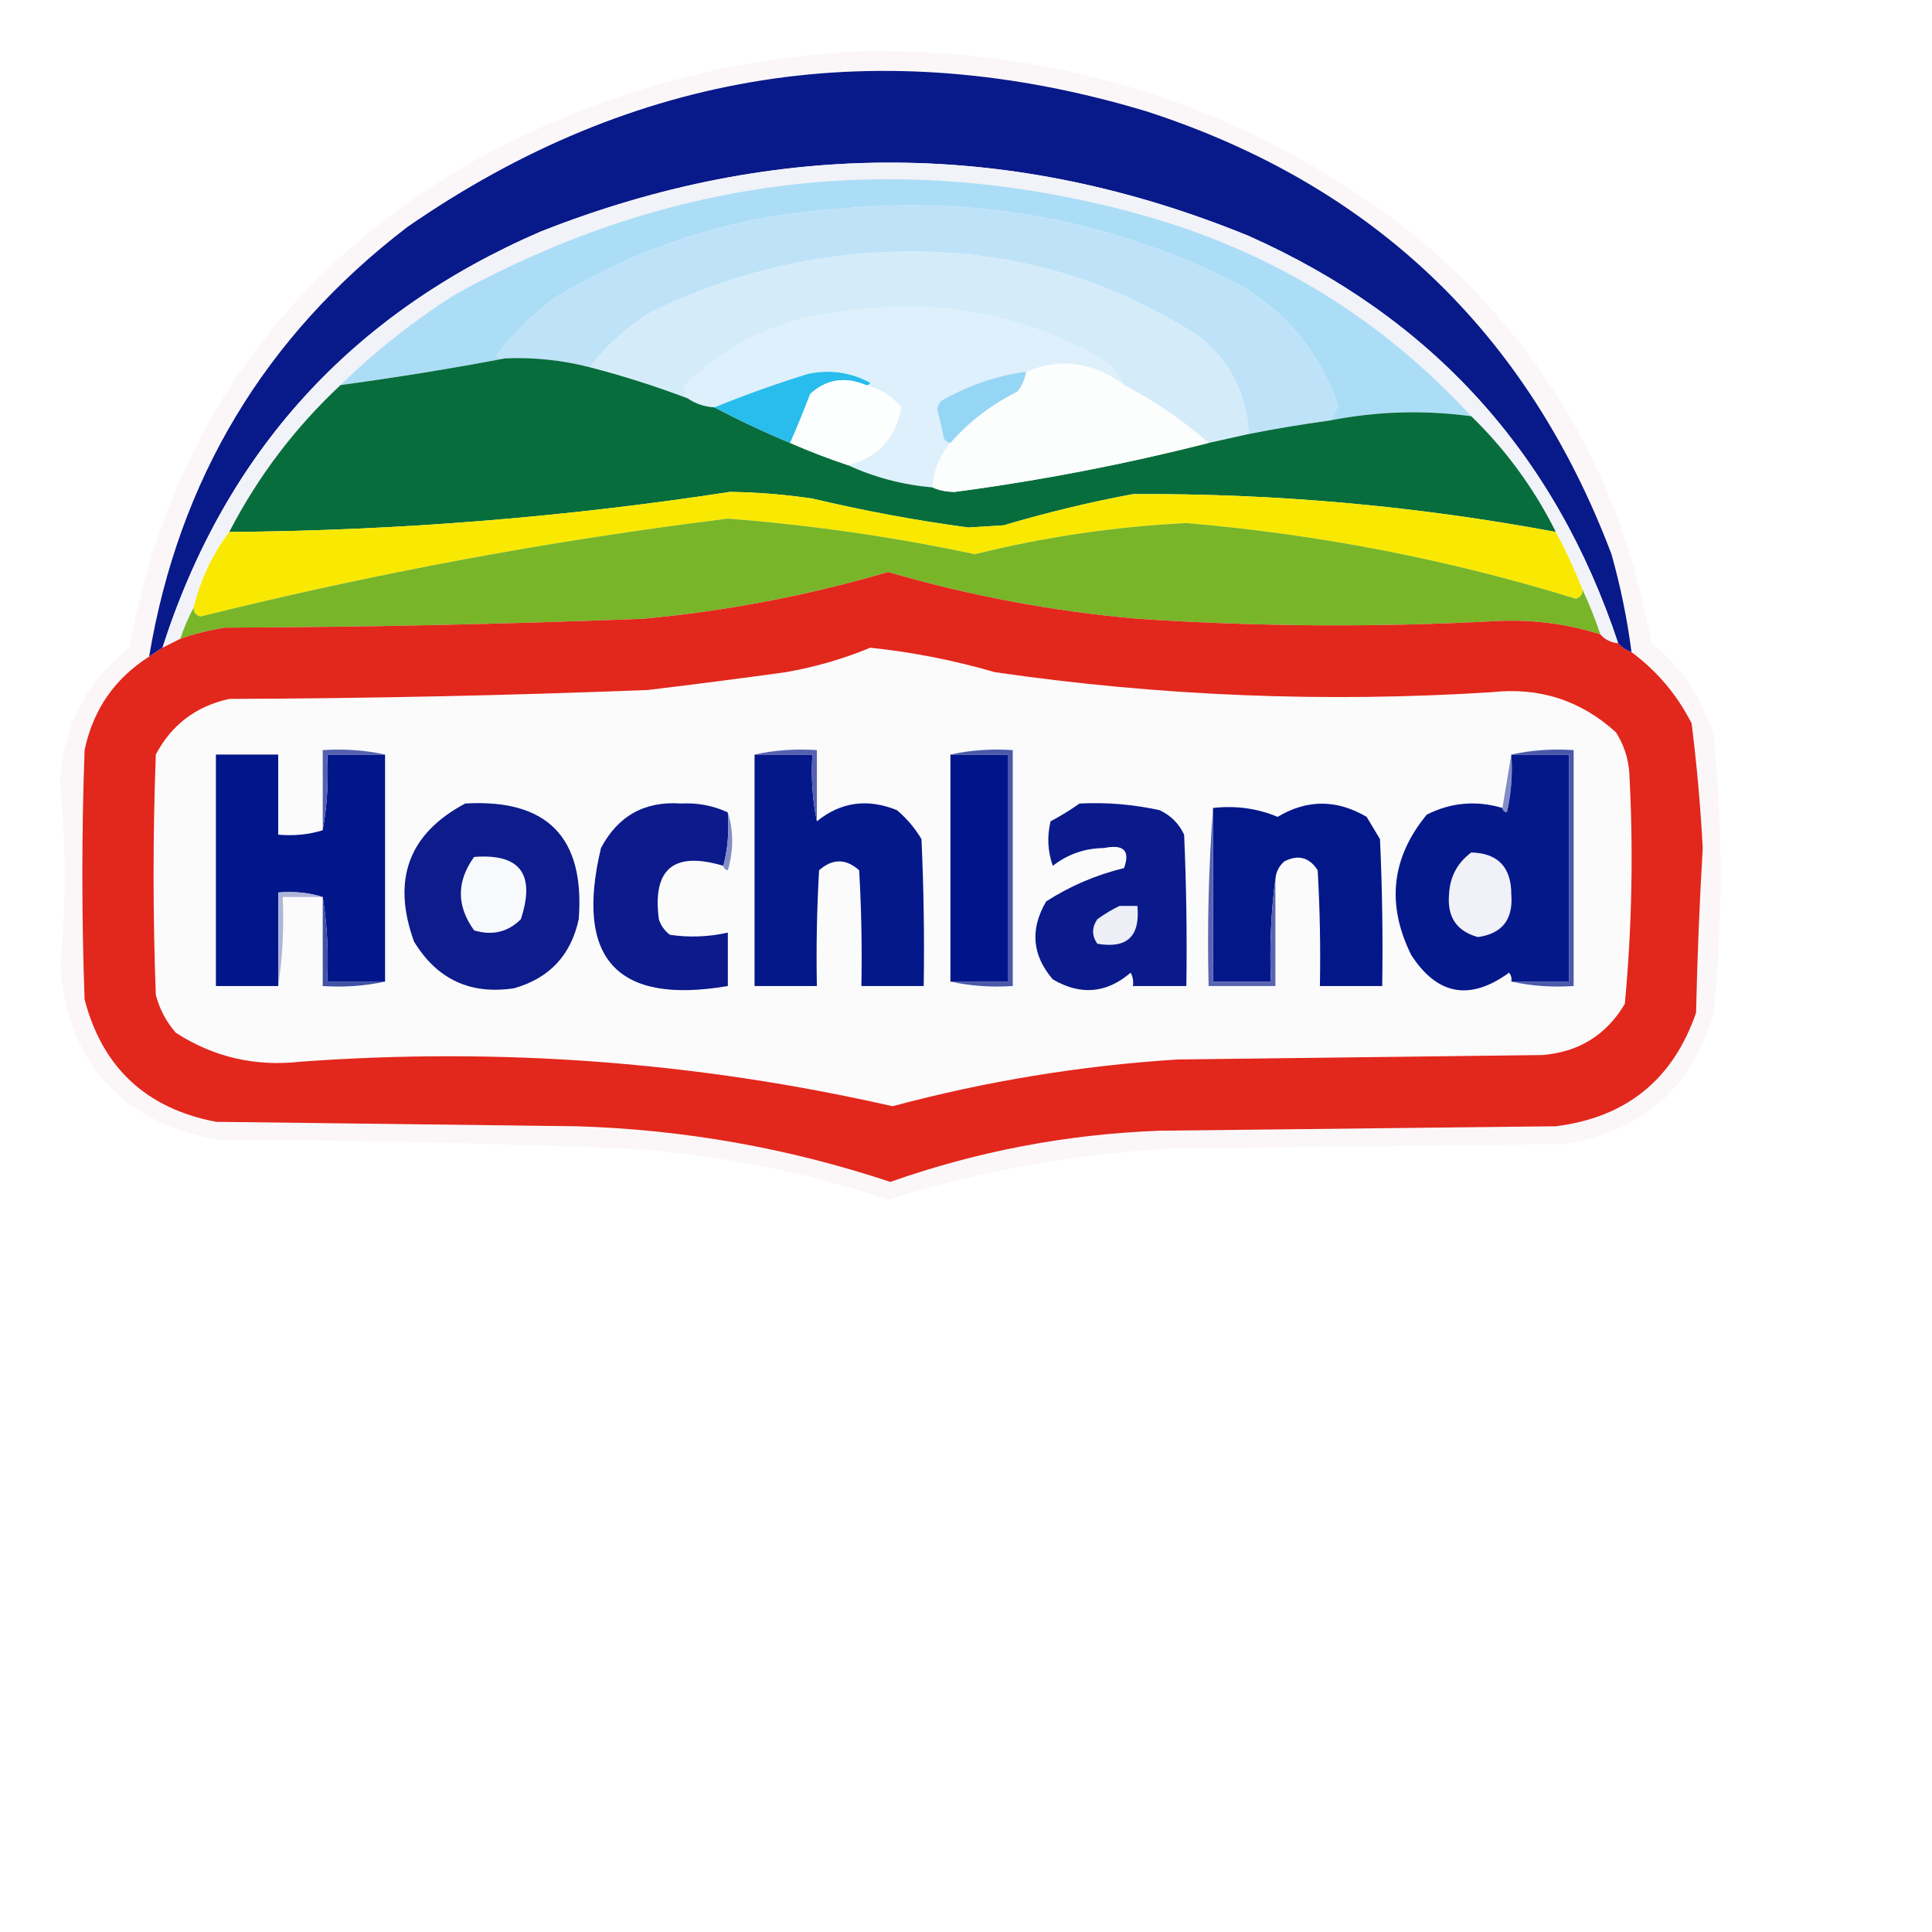
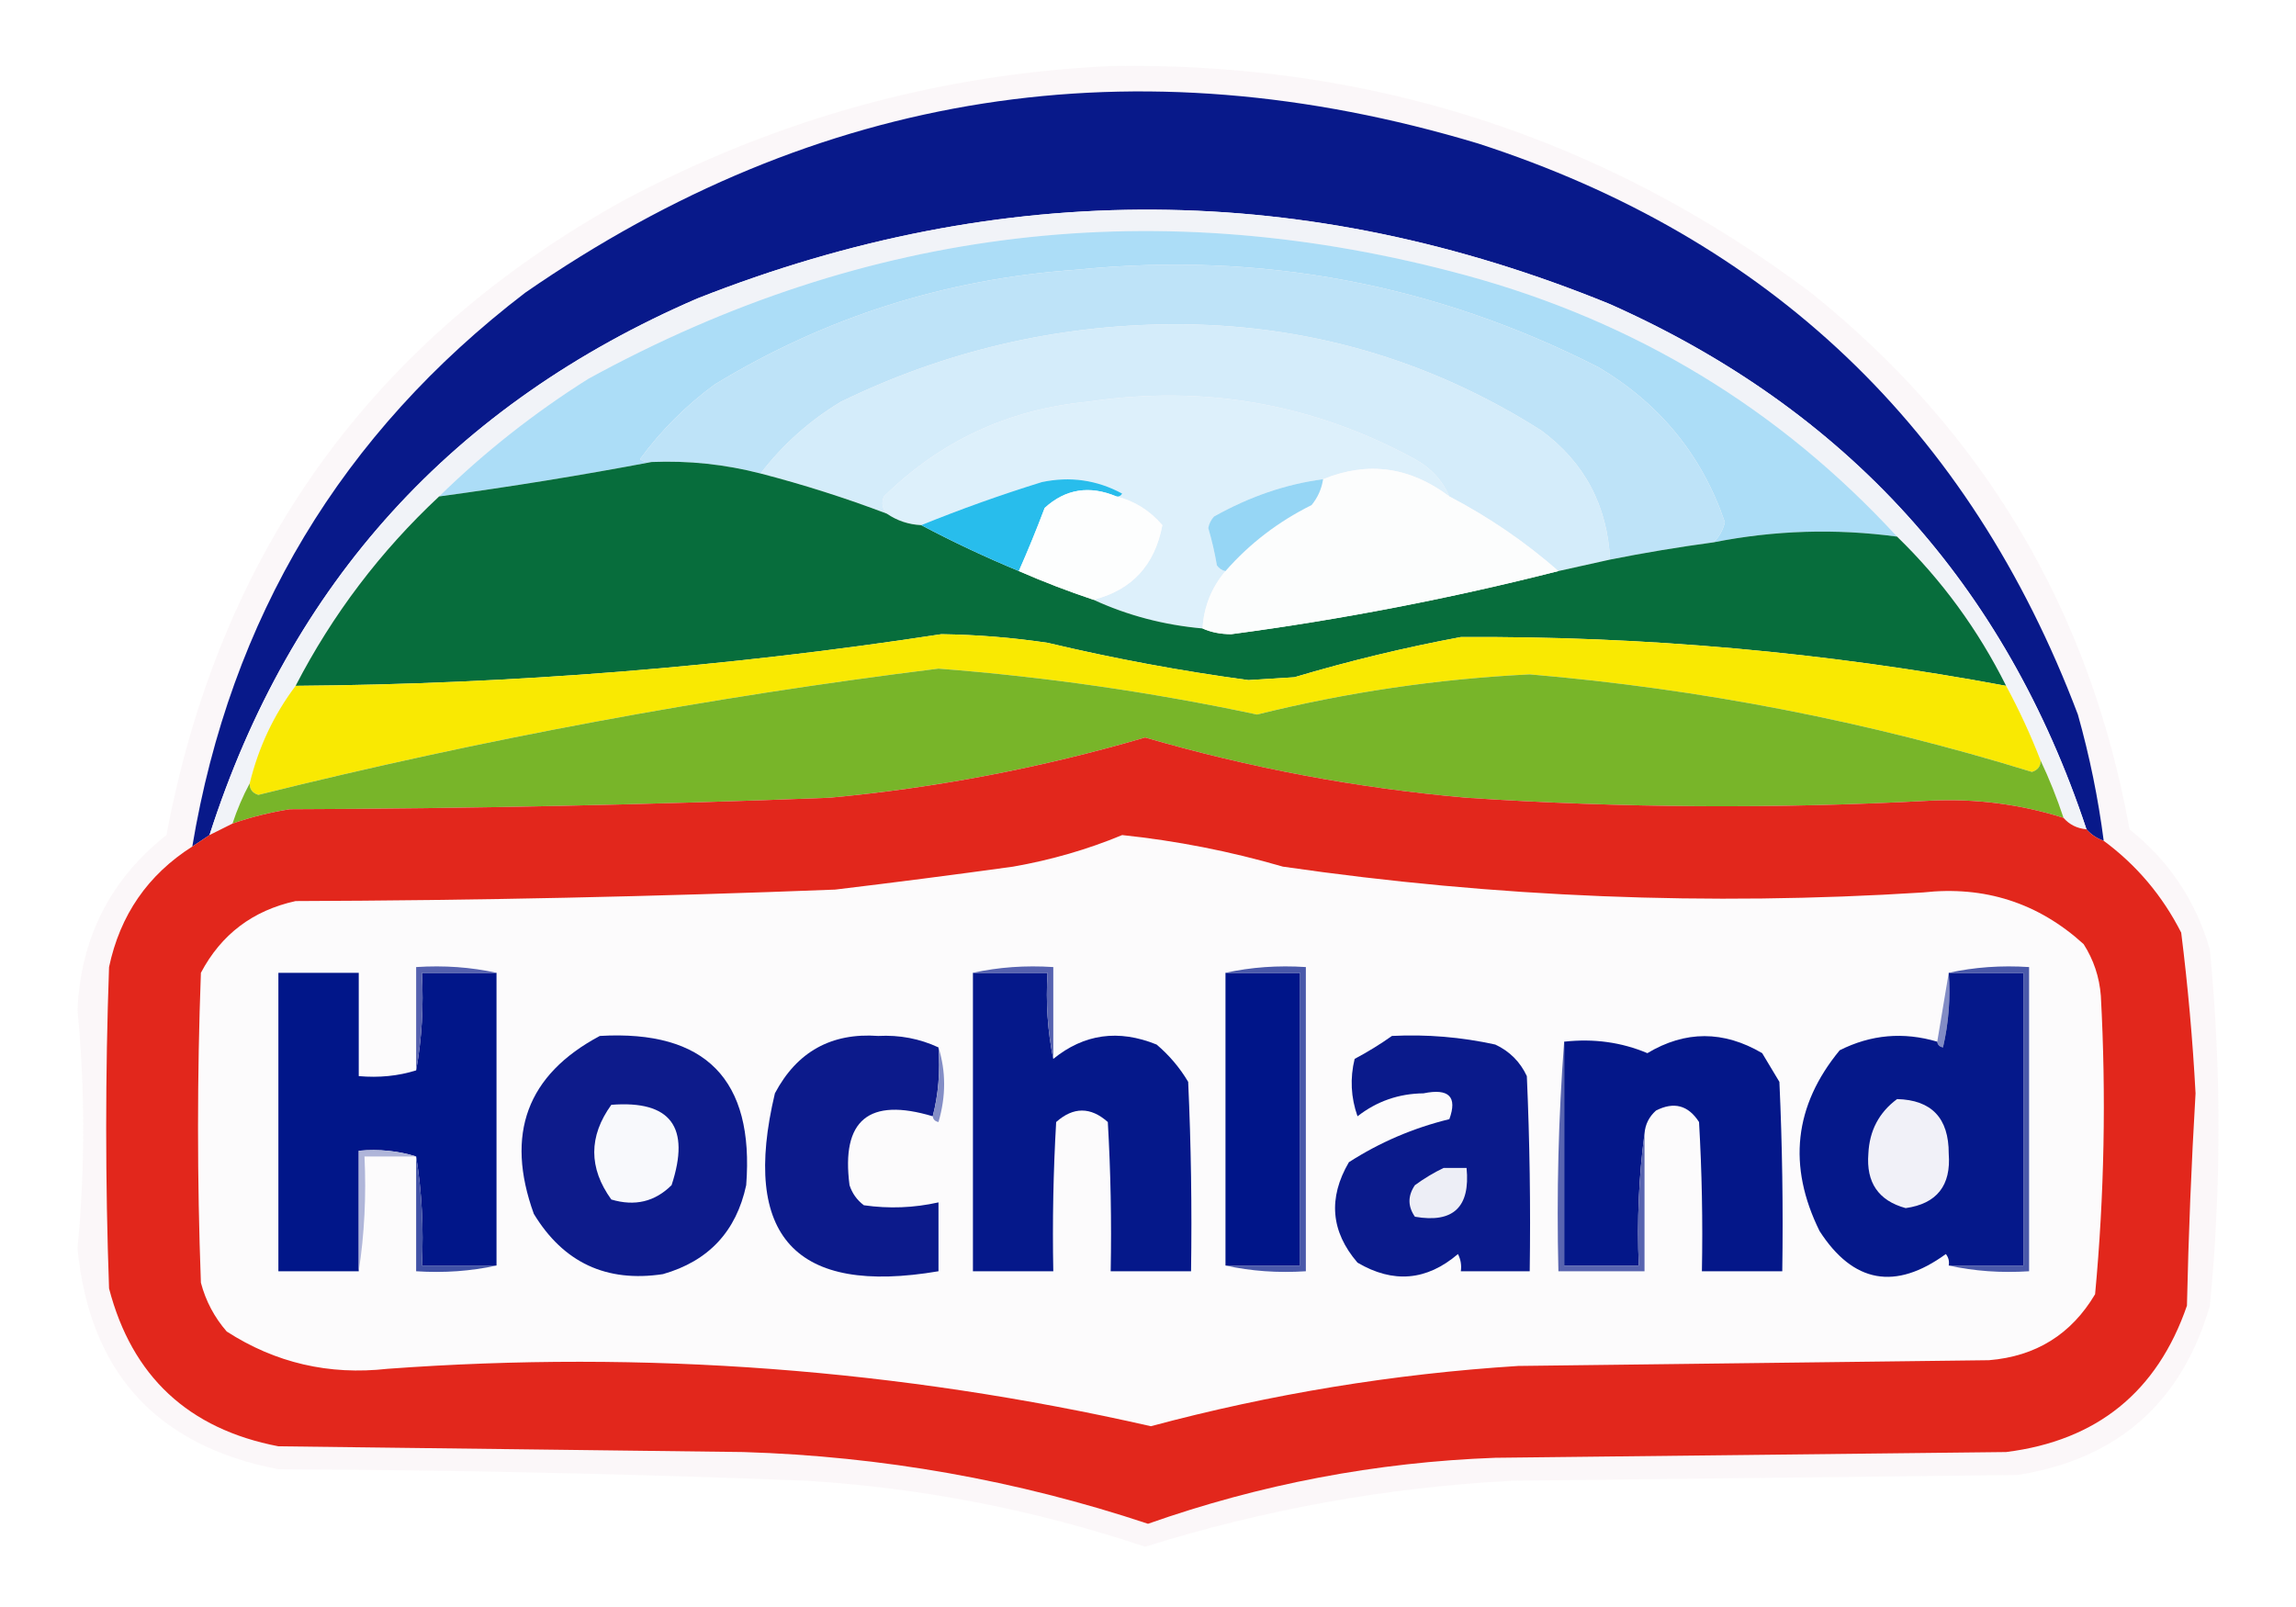
- <svg xmlns="http://www.w3.org/2000/svg" width="434" height="434" fill="none" style="shape-rendering:geometricPrecision; text-rendering:geometricPrecision; image-rendering:optimizeQuality; fill-rule:evenodd; clip-rule:evenodd">
+ <svg xmlns="http://www.w3.org/2000/svg" width="400" height="280" fill="none" style="shape-rendering:geometricPrecision; text-rendering:geometricPrecision; image-rendering:optimizeQuality; fill-rule:evenodd; clip-rule:evenodd">
  <g>
    <path style="opacity:0.879" fill="#fbf6f8" d="M 193.5,11.5 C 238.824,10.776 279.491,23.942 315.5,51C 345.627,75.157 364.127,106.324 371,144.5C 377.924,150.019 382.59,157.019 385,165.5C 387,186.167 387,206.833 385,227.5C 380.099,244.398 368.932,254.232 351.5,257C 322.167,257.333 292.833,257.667 263.5,258C 241.673,259.138 220.339,262.971 199.5,269.5C 180.346,263.085 160.679,259.252 140.5,258C 109.85,256.797 79.183,256.13 48.5,256C 27.241,251.907 15.574,239.074 13.5,217.5C 14.825,203.66 14.825,189.827 13.5,176C 14.06,163.378 19.227,153.211 29,145.5C 38.251,96.133 64.751,59.3 108.5,35C 135.197,20.746 163.53,12.912 193.5,11.5 Z" />
  </g>
  <g>
    <path style="opacity:1" fill="#08198a" d="M 366.5,146.5 C 365.29,146.068 364.29,145.401 363.5,144.5C 349.355,101.85 321.688,71.35 280.5,53C 227.639,31.378 174.639,31.045 121.5,52C 78.943,70.383 50.61,101.55 36.5,145.5C 35.5,146.167 34.5,146.833 33.5,147.5C 40.162,107.669 59.495,75.503 91.5,51C 142.49,15.725 197.823,7.059 257.5,25C 308.283,41.45 343.116,74.617 362,124.5C 364.038,131.732 365.538,139.066 366.5,146.5 Z" />
  </g>
  <g>
    <path style="opacity:1" fill="#f1f3f8" d="M 363.5,144.5 C 361.847,144.34 360.514,143.674 359.5,142.5C 358.343,139.016 357.01,135.683 355.5,132.5C 353.771,128.042 351.771,123.709 349.5,119.5C 344.621,109.731 338.288,101.064 330.5,93.5C 309.997,71.234 284.997,56.068 255.5,48C 201.976,33.425 150.976,39.425 102.5,66C 93.072,71.935 84.405,78.768 76.5,86.5C 66.254,96.076 57.92,107.076 51.5,119.5C 47.699,124.541 45.032,130.207 43.5,136.5C 42.323,138.679 41.323,141.013 40.5,143.5C 39.167,144.167 37.833,144.833 36.5,145.5C 50.61,101.55 78.943,70.383 121.5,52C 174.639,31.045 227.639,31.378 280.5,53C 321.688,71.35 349.355,101.85 363.5,144.5 Z" />
  </g>
  <g>
    <path style="opacity:1" fill="#acddf7" d="M 330.5,93.5 C 319.781,92.058 309.114,92.392 298.5,94.5C 299.472,93.601 300.138,92.434 300.5,91C 296.534,79.357 289.201,70.357 278.5,64C 249.884,49.434 219.551,43.767 187.5,47C 164.804,48.586 143.804,55.252 124.5,67C 119.5,70.667 115.167,75 111.5,80C 112.094,80.464 112.761,80.631 113.5,80.5C 101.345,82.803 89.012,84.803 76.5,86.5C 84.405,78.768 93.072,71.935 102.5,66C 150.976,39.425 201.976,33.425 255.5,48C 284.997,56.068 309.997,71.234 330.5,93.5 Z" />
  </g>
  <g>
    <path style="opacity:1" fill="#bee3f8" d="M 298.5,94.5 C 292.469,95.314 286.469,96.314 280.5,97.5C 280.023,88.042 276.023,80.542 268.5,75C 248.876,62.55 227.376,56.383 204,56.5C 183.807,56.673 164.64,61.173 146.5,70C 141.043,73.29 136.377,77.457 132.5,82.5C 126.287,80.898 119.954,80.232 113.5,80.5C 112.761,80.631 112.094,80.464 111.5,80C 115.167,75 119.5,70.667 124.5,67C 143.804,55.252 164.804,48.586 187.5,47C 219.551,43.767 249.884,49.434 278.5,64C 289.201,70.357 296.534,79.357 300.5,91C 300.138,92.434 299.472,93.601 298.5,94.5 Z" />
  </g>
  <g>
    <path style="opacity:1" fill="#d4ecfa" d="M 280.5,97.5 C 277.5,98.167 274.5,98.833 271.5,99.5C 265.725,94.438 259.391,90.105 252.5,86.5C 251.294,83.702 249.294,81.535 246.5,80C 228.713,70.312 209.713,66.979 189.5,70C 175.653,71.342 163.82,76.842 154,86.5C 153.53,87.577 153.697,88.577 154.5,89.5C 147.289,86.763 139.956,84.43 132.5,82.5C 136.377,77.457 141.043,73.29 146.5,70C 164.64,61.173 183.807,56.673 204,56.5C 227.376,56.383 248.876,62.55 268.5,75C 276.023,80.542 280.023,88.042 280.5,97.5 Z" />
  </g>
  <g>
    <path style="opacity:1" fill="#ddf0fb" d="M 252.5,86.5 C 245.625,81.321 238.292,80.321 230.5,83.5C 224.052,84.343 217.719,86.509 211.5,90C 210.978,90.561 210.645,91.228 210.5,92C 211.127,94.135 211.627,96.302 212,98.5C 212.383,99.056 212.883,99.389 213.5,99.5C 211.065,102.374 209.731,105.707 209.5,109.5C 202.791,108.907 196.458,107.241 190.5,104.5C 197.187,102.808 201.187,98.475 202.5,91.5C 200.298,88.941 197.632,87.275 194.5,86.5C 194.938,86.565 195.272,86.399 195.5,86C 191.106,83.626 186.44,82.96 181.5,84C 174.369,86.21 167.369,88.71 160.5,91.5C 158.297,91.396 156.297,90.73 154.5,89.5C 153.697,88.577 153.53,87.577 154,86.5C 163.82,76.842 175.653,71.342 189.5,70C 209.713,66.979 228.713,70.312 246.5,80C 249.294,81.535 251.294,83.702 252.5,86.5 Z" />
  </g>
  <g>
    <path style="opacity:1" fill="#076d3c" d="M 113.5,80.5 C 119.954,80.232 126.287,80.898 132.5,82.5C 139.956,84.43 147.289,86.763 154.5,89.5C 156.297,90.73 158.297,91.396 160.5,91.5C 165.981,94.406 171.648,97.072 177.5,99.5C 181.75,101.362 186.083,103.028 190.5,104.5C 196.458,107.241 202.791,108.907 209.5,109.5C 210.964,110.16 212.631,110.493 214.5,110.5C 233.727,107.943 252.727,104.276 271.5,99.5C 274.5,98.833 277.5,98.167 280.5,97.5C 286.469,96.314 292.469,95.314 298.5,94.5C 309.114,92.392 319.781,92.058 330.5,93.5C 338.288,101.064 344.621,109.731 349.5,119.5C 318.1,113.636 286.433,110.803 254.5,111C 244.72,112.823 235.053,115.156 225.5,118C 222.833,118.167 220.167,118.333 217.5,118.5C 205.745,116.916 194.078,114.749 182.5,112C 176.368,111.089 170.201,110.589 164,110.5C 126.741,116.218 89.241,119.218 51.5,119.5C 57.92,107.076 66.254,96.076 76.5,86.5C 89.012,84.803 101.345,82.803 113.5,80.5 Z" />
  </g>
  <g>
    <path style="opacity:1" fill="#fcfdfd" d="M 252.5,86.5 C 259.391,90.105 265.725,94.438 271.5,99.5C 252.727,104.276 233.727,107.943 214.5,110.5C 212.631,110.493 210.964,110.16 209.5,109.5C 209.731,105.707 211.065,102.374 213.5,99.5C 217.671,94.729 222.671,90.896 228.5,88C 229.582,86.67 230.249,85.17 230.5,83.5C 238.292,80.321 245.625,81.321 252.5,86.5 Z" />
  </g>
  <g>
    <path style="opacity:1" fill="#96d6f5" d="M 230.5,83.5 C 230.249,85.17 229.582,86.67 228.5,88C 222.671,90.896 217.671,94.729 213.5,99.5C 212.883,99.389 212.383,99.056 212,98.5C 211.627,96.302 211.127,94.135 210.5,92C 210.645,91.228 210.978,90.561 211.5,90C 217.719,86.509 224.052,84.343 230.5,83.5 Z" />
  </g>
  <g>
    <path style="opacity:1" fill="#28bdec" d="M 194.5,86.5 C 189.794,84.527 185.628,85.194 182,88.5C 180.59,92.236 179.09,95.903 177.5,99.5C 171.648,97.072 165.981,94.406 160.5,91.5C 167.369,88.71 174.369,86.21 181.5,84C 186.44,82.96 191.106,83.626 195.5,86C 195.272,86.399 194.938,86.565 194.5,86.5 Z" />
  </g>
  <g>
    <path style="opacity:1" fill="#fdfefe" d="M 194.5,86.5 C 197.632,87.275 200.298,88.941 202.5,91.5C 201.187,98.475 197.187,102.808 190.5,104.5C 186.083,103.028 181.75,101.362 177.5,99.5C 179.09,95.903 180.59,92.236 182,88.5C 185.628,85.194 189.794,84.527 194.5,86.5 Z" />
  </g>
  <g>
    <path style="opacity:1" fill="#f9e902" d="M 349.5,119.5 C 351.771,123.709 353.771,128.042 355.5,132.5C 355.53,133.497 355.03,134.164 354,134.5C 325.434,125.687 296.267,120.02 266.5,117.5C 250.428,118.296 234.594,120.629 219,124.5C 200.675,120.602 182.175,117.935 163.5,116.5C 123.578,121.451 84.078,128.784 45,138.5C 43.97,138.164 43.47,137.497 43.5,136.5C 45.032,130.207 47.699,124.541 51.5,119.5C 89.241,119.218 126.741,116.218 164,110.5C 170.201,110.589 176.368,111.089 182.5,112C 194.078,114.749 205.745,116.916 217.5,118.5C 220.167,118.333 222.833,118.167 225.5,118C 235.053,115.156 244.72,112.823 254.5,111C 286.433,110.803 318.1,113.636 349.5,119.5 Z" />
  </g>
  <g>
    <path style="opacity:1" fill="#78b529" d="M 355.5,132.5 C 357.01,135.683 358.343,139.016 359.5,142.5C 352.028,140.145 344.361,139.145 336.5,139.5C 309.488,140.963 282.488,140.796 255.5,139C 236.483,137.331 217.816,133.831 199.5,128.5C 181.504,133.777 163.17,137.277 144.5,139C 113.185,140.226 81.852,140.893 50.5,141C 47.071,141.533 43.738,142.367 40.5,143.5C 41.323,141.013 42.323,138.679 43.5,136.5C 43.47,137.497 43.97,138.164 45,138.5C 84.078,128.784 123.578,121.451 163.5,116.5C 182.175,117.935 200.675,120.602 219,124.5C 234.594,120.629 250.428,118.296 266.5,117.5C 296.267,120.02 325.434,125.687 354,134.5C 355.03,134.164 355.53,133.497 355.5,132.5 Z" />
  </g>
  <g>
    <path style="opacity:1" fill="#e2271c" d="M 359.5,142.5 C 360.514,143.674 361.847,144.34 363.5,144.5C 364.29,145.401 365.29,146.068 366.5,146.5C 372.233,150.738 376.733,156.071 380,162.5C 381.165,171.794 381.998,181.127 382.5,190.5C 381.771,202.821 381.271,215.155 381,227.5C 375.82,242.514 365.32,251.014 349.5,253C 319.833,253.333 290.167,253.667 260.5,254C 239.724,254.768 219.558,258.601 200,265.5C 177.146,257.901 153.646,253.734 129.5,253C 102.5,252.667 75.5,252.333 48.5,252C 32.823,248.986 22.99,239.82 19,224.5C 18.333,205.833 18.333,187.167 19,168.5C 20.918,159.427 25.752,152.427 33.5,147.5C 34.5,146.833 35.5,146.167 36.5,145.5C 37.833,144.833 39.167,144.167 40.5,143.5C 43.738,142.367 47.071,141.533 50.5,141C 81.852,140.893 113.185,140.226 144.5,139C 163.17,137.277 181.504,133.777 199.5,128.5C 217.816,133.831 236.483,137.331 255.5,139C 282.488,140.796 309.488,140.963 336.5,139.5C 344.361,139.145 352.028,140.145 359.5,142.5 Z" />
  </g>
  <g>
    <path style="opacity:1" fill="#fcfbfc" d="M 195.5,145.5 C 204.983,146.496 214.316,148.33 223.5,151C 260.501,156.366 297.667,157.866 335,155.5C 345.744,154.304 355.077,157.304 363,164.5C 364.75,167.246 365.75,170.246 366,173.5C 366.943,190.886 366.61,208.22 365,225.5C 360.848,232.496 354.681,236.33 346.5,237C 319.167,237.333 291.833,237.667 264.5,238C 242.8,239.378 221.466,242.878 200.5,248.5C 156.687,238.54 112.354,235.207 67.5,238.5C 57.317,239.641 47.983,237.474 39.5,232C 37.349,229.531 35.849,226.698 35,223.5C 34.333,205.5 34.333,187.5 35,169.5C 38.53,162.81 44.03,158.643 51.5,157C 82.852,156.893 114.185,156.226 145.5,155C 155.845,153.76 166.178,152.427 176.5,151C 183.147,149.835 189.481,148.002 195.5,145.5 Z" />
  </g>
  <g>
    <path style="opacity:1" fill="#011689" d="M 72.5,186.5 C 73.489,181.025 73.822,175.358 73.5,169.5C 77.833,169.5 82.167,169.5 86.5,169.5C 86.5,186.5 86.5,203.5 86.5,220.5C 82.167,220.5 77.833,220.5 73.5,220.5C 73.823,213.978 73.49,207.645 72.5,201.5C 69.375,200.521 66.042,200.187 62.5,200.5C 62.5,207.5 62.5,214.5 62.5,221.5C 57.833,221.5 53.167,221.5 48.5,221.5C 48.5,204.167 48.5,186.833 48.5,169.5C 53.167,169.5 57.833,169.5 62.5,169.5C 62.5,175.5 62.5,181.5 62.5,187.5C 66.042,187.813 69.375,187.479 72.5,186.5 Z" />
  </g>
  <g>
    <path style="opacity:1" fill="#5561af" d="M 86.5,169.5 C 82.167,169.5 77.833,169.5 73.5,169.5C 73.822,175.358 73.489,181.025 72.5,186.5C 72.5,180.5 72.5,174.5 72.5,168.5C 77.363,168.181 82.03,168.514 86.5,169.5 Z" />
  </g>
  <g>
    <path style="opacity:1" fill="#05188a" d="M 169.5,169.5 C 173.833,169.5 178.167,169.5 182.5,169.5C 182.179,174.695 182.513,179.695 183.5,184.5C 188.865,180.141 194.865,179.308 201.5,182C 203.709,183.873 205.542,186.04 207,188.5C 207.5,199.495 207.667,210.495 207.5,221.5C 202.833,221.5 198.167,221.5 193.5,221.5C 193.666,212.827 193.5,204.16 193,195.5C 190,192.833 187,192.833 184,195.5C 183.5,204.16 183.334,212.827 183.5,221.5C 178.833,221.5 174.167,221.5 169.5,221.5C 169.5,204.167 169.5,186.833 169.5,169.5 Z" />
  </g>
  <g>
    <path style="opacity:1" fill="#5662b0" d="M 169.5,169.5 C 173.97,168.514 178.637,168.181 183.5,168.5C 183.5,173.833 183.5,179.167 183.5,184.5C 182.513,179.695 182.179,174.695 182.5,169.5C 178.167,169.5 173.833,169.5 169.5,169.5 Z" />
  </g>
  <g>
    <path style="opacity:1" fill="#001589" d="M 213.5,169.5 C 217.833,169.5 222.167,169.5 226.5,169.5C 226.5,186.5 226.5,203.5 226.5,220.5C 222.167,220.5 217.833,220.5 213.5,220.5C 213.5,203.5 213.5,186.5 213.5,169.5 Z" />
  </g>
  <g>
    <path style="opacity:1" fill="#4a59aa" d="M 213.5,169.5 C 217.97,168.514 222.637,168.181 227.5,168.5C 227.5,186.167 227.5,203.833 227.5,221.5C 222.637,221.819 217.97,221.486 213.5,220.5C 217.833,220.5 222.167,220.5 226.5,220.5C 226.5,203.5 226.5,186.5 226.5,169.5C 222.167,169.5 217.833,169.5 213.5,169.5 Z" />
  </g>
  <g>
    <path style="opacity:1" fill="#828cc5" d="M 339.5,169.5 C 339.826,173.884 339.492,178.217 338.5,182.5C 337.893,182.376 337.56,182.043 337.5,181.5C 338.167,177.5 338.833,173.5 339.5,169.5 Z" />
  </g>
  <g>
    <path style="opacity:1" fill="#05188a" d="M 339.5,169.5 C 343.833,169.5 348.167,169.5 352.5,169.5C 352.5,186.5 352.5,203.5 352.5,220.5C 348.167,220.5 343.833,220.5 339.5,220.5C 339.631,219.761 339.464,219.094 339,218.5C 330.186,224.901 322.852,223.568 317,214.5C 311.394,203.147 312.561,192.647 320.5,183C 325.938,180.256 331.605,179.756 337.5,181.5C 337.56,182.043 337.893,182.376 338.5,182.5C 339.492,178.217 339.826,173.884 339.5,169.5 Z" />
  </g>
  <g>
    <path style="opacity:1" fill="#4a59aa" d="M 339.5,169.5 C 343.97,168.514 348.637,168.181 353.5,168.5C 353.5,186.167 353.5,203.833 353.5,221.5C 348.637,221.819 343.97,221.486 339.5,220.5C 343.833,220.5 348.167,220.5 352.5,220.5C 352.5,203.5 352.5,186.5 352.5,169.5C 348.167,169.5 343.833,169.5 339.5,169.5 Z" />
  </g>
  <g>
    <path style="opacity:1" fill="#0d1b8b" d="M 104.5,180.5 C 122.928,179.428 131.428,188.095 130,206.5C 128.268,214.565 123.435,219.732 115.5,222C 105.656,223.494 98.156,219.994 93,211.5C 87.976,197.594 91.809,187.261 104.5,180.5 Z" />
  </g>
  <g>
    <path style="opacity:1" fill="#0c1a8b" d="M 163.5,182.5 C 163.817,186.702 163.483,190.702 162.5,194.5C 151.353,191.157 146.52,195.157 148,206.5C 148.465,207.931 149.299,209.097 150.5,210C 154.871,210.629 159.204,210.463 163.5,209.5C 163.5,213.5 163.5,217.5 163.5,221.5C 138.578,225.742 129.078,215.409 135,190.5C 138.836,183.249 144.836,179.916 153,180.5C 156.729,180.308 160.229,180.974 163.5,182.5 Z" />
  </g>
  <g>
    <path style="opacity:1" fill="#0a1a8b" d="M 242.5,180.5 C 248.577,180.196 254.577,180.696 260.5,182C 263,183.167 264.833,185 266,187.5C 266.5,198.828 266.667,210.162 266.5,221.5C 262.5,221.5 258.5,221.5 254.5,221.5C 254.649,220.448 254.483,219.448 254,218.5C 248.549,223.16 242.716,223.66 236.5,220C 231.846,214.588 231.346,208.754 235,202.5C 240.383,199.036 246.216,196.536 252.5,195C 253.927,191.088 252.427,189.588 248,190.5C 243.698,190.545 239.865,191.878 236.5,194.5C 235.343,191.216 235.176,187.882 236,184.5C 238.314,183.267 240.481,181.933 242.5,180.5 Z" />
  </g>
  <g>
    <path style="opacity:1" fill="#041789" d="M 286.5,197.5 C 285.508,204.982 285.175,212.648 285.5,220.5C 281.167,220.5 276.833,220.5 272.5,220.5C 272.5,207.5 272.5,194.5 272.5,181.5C 277.648,180.926 282.482,181.593 287,183.5C 293.601,179.545 300.268,179.545 307,183.5C 308,185.167 309,186.833 310,188.5C 310.5,199.495 310.667,210.495 310.5,221.5C 305.833,221.5 301.167,221.5 296.5,221.5C 296.666,212.827 296.5,204.16 296,195.5C 294.124,192.572 291.624,191.906 288.5,193.5C 287.295,194.577 286.628,195.91 286.5,197.5 Z" />
  </g>
  <g>
    <path style="opacity:1" fill="#848ec6" d="M 163.5,182.5 C 164.811,186.683 164.811,191.016 163.5,195.5C 162.893,195.376 162.56,195.043 162.5,194.5C 163.483,190.702 163.817,186.702 163.5,182.5 Z" />
  </g>
  <g>
    <path style="opacity:1" fill="#f8f9fc" d="M 106.5,192.5 C 116.834,191.692 120.334,196.359 117,206.5C 114.091,209.394 110.591,210.227 106.5,209C 102.537,203.501 102.537,198.001 106.5,192.5 Z" />
  </g>
  <g>
    <path style="opacity:1" fill="#f1f1f8" d="M 330.5,191.5 C 336.518,191.653 339.518,194.82 339.5,201C 339.93,206.563 337.43,209.73 332,210.5C 327.259,209.206 325.092,206.039 325.5,201C 325.688,196.998 327.355,193.831 330.5,191.5 Z" />
  </g>
  <g>
    <path style="opacity:1" fill="#5864b0" d="M 272.5,181.5 C 272.5,194.5 272.5,207.5 272.5,220.5C 276.833,220.5 281.167,220.5 285.5,220.5C 285.175,212.648 285.508,204.982 286.5,197.5C 286.5,205.5 286.5,213.5 286.5,221.5C 281.5,221.5 276.5,221.5 271.5,221.5C 271.171,207.99 271.504,194.656 272.5,181.5 Z" />
  </g>
  <g>
    <path style="opacity:1" fill="#afb5d9" d="M 72.5,201.5 C 69.5,201.5 66.5,201.5 63.5,201.5C 63.824,208.354 63.491,215.021 62.5,221.5C 62.5,214.5 62.5,207.5 62.5,200.5C 66.042,200.187 69.375,200.521 72.5,201.5 Z" />
  </g>
  <g>
    <path style="opacity:1" fill="#4051a6" d="M 72.5,201.5 C 73.49,207.645 73.823,213.978 73.5,220.5C 77.833,220.5 82.167,220.5 86.5,220.5C 82.03,221.486 77.363,221.819 72.5,221.5C 72.5,214.833 72.5,208.167 72.5,201.5 Z" />
  </g>
  <g>
    <path style="opacity:1" fill="#edeef6" d="M 251.5,203.5 C 252.833,203.5 254.167,203.5 255.5,203.5C 256.172,210.329 253.172,213.163 246.5,212C 245.24,210.186 245.24,208.353 246.5,206.5C 248.145,205.304 249.811,204.304 251.5,203.5 Z" />
  </g>
</svg>
